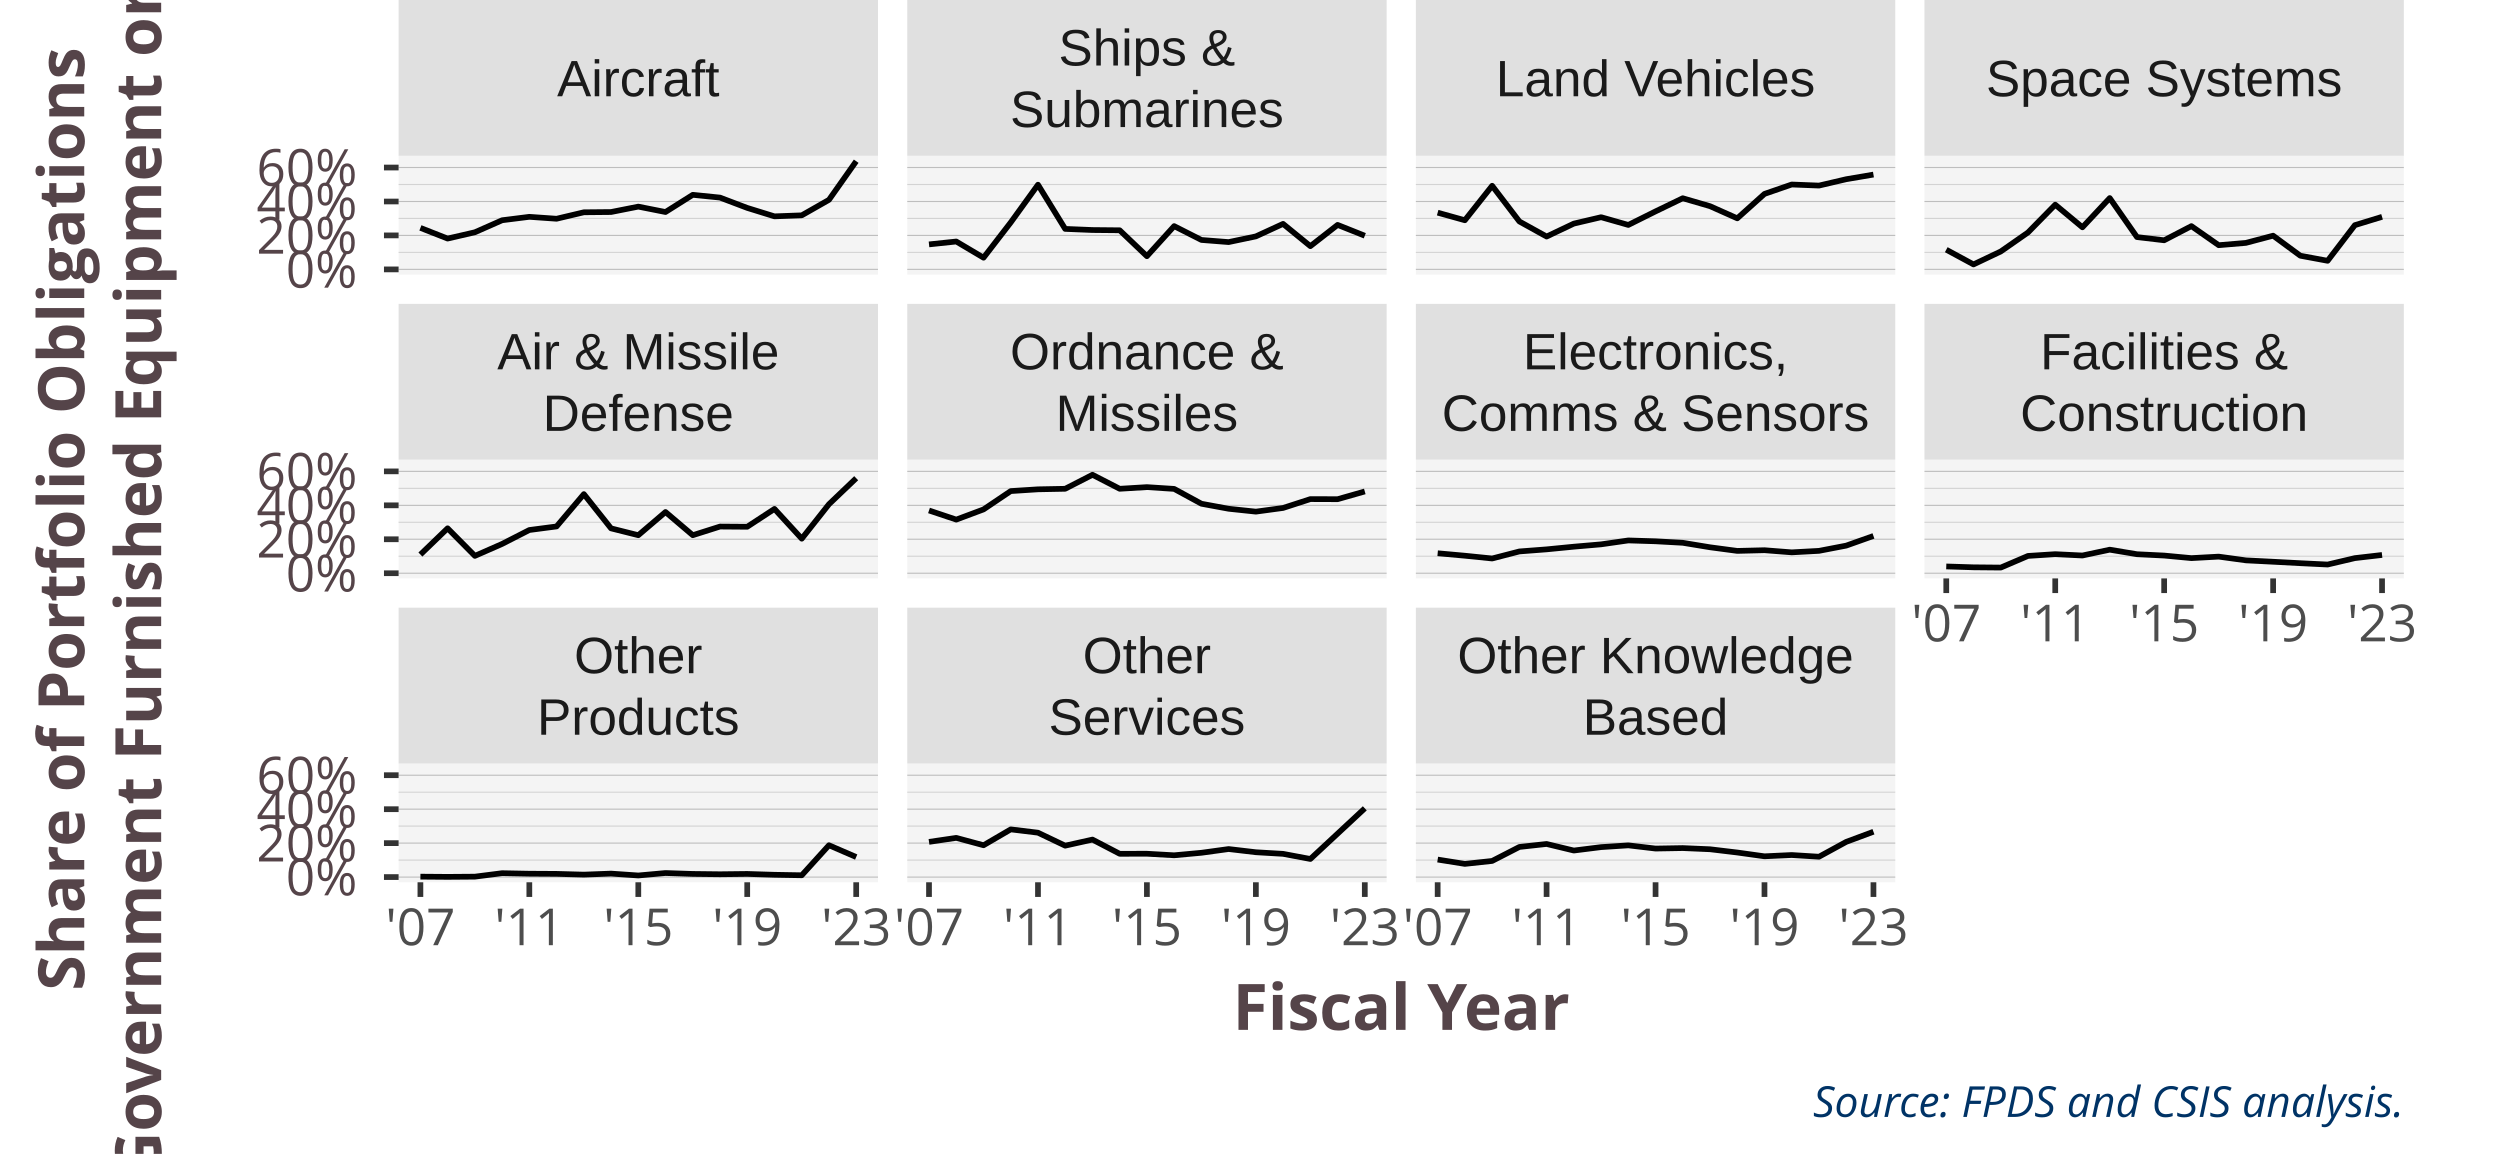
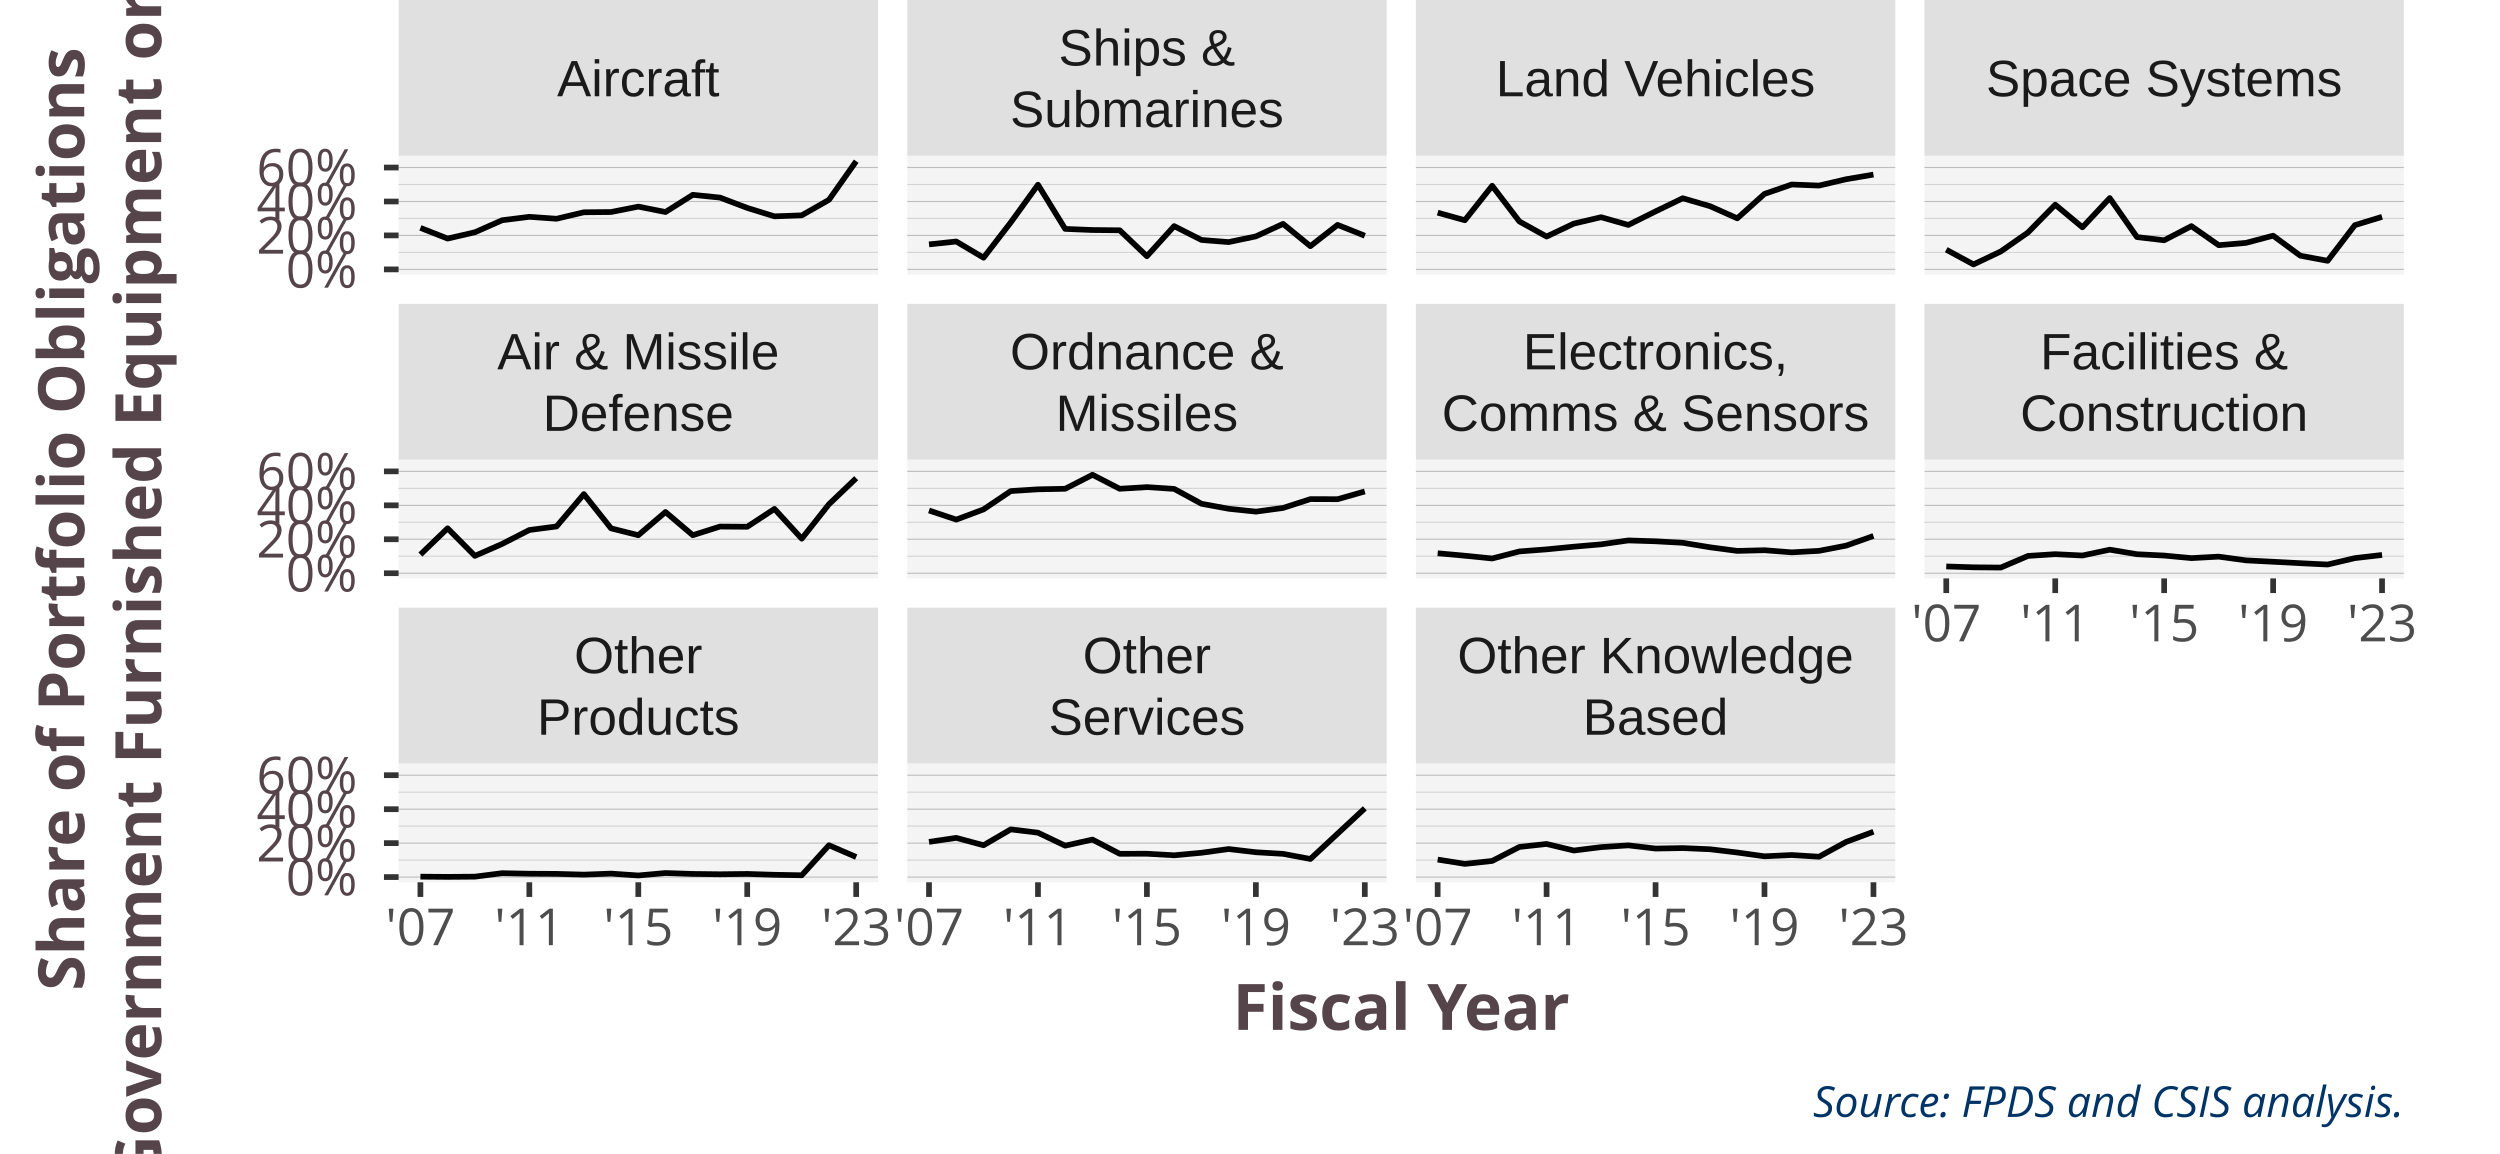
<svg xmlns="http://www.w3.org/2000/svg" class="svglite" width="468.00pt" height="216.00pt" viewBox="0 0 468.00 216.00">
  <defs>
    <style type="text/css">
    .svglite line, .svglite polyline, .svglite polygon, .svglite path, .svglite rect, .svglite circle {
      fill: none;
      stroke: #000000;
      stroke-linecap: round;
      stroke-linejoin: round;
      stroke-miterlimit: 10.00;
    }
    .svglite text {
      white-space: pre;
    }
  </style>
  </defs>
  <rect width="100%" height="100%" style="stroke: none; fill: #FFFFFF;" />
  <defs>
    <clipPath id="cpMC4wMHw0NjguMDB8MC4wMHwyMTYuMDA=">
      <rect x="0.00" y="0.00" width="468.00" height="216.00" />
    </clipPath>
  </defs>
  <g clip-path="url(#cpMC4wMHw0NjguMDB8MC4wMHwyMTYuMDA=)">
    <rect x="0" y="-0" width="468.00" height="216.00" style="stroke-width: 1.07; stroke: #FFFFFF; fill: #FFFFFF;" />
  </g>
  <defs>
    <clipPath id="cpNzQuNjJ8MTY0LjM2fDI5LjE3fDUxLjQw">
      <rect x="74.62" y="29.17" width="89.74" height="22.23" />
    </clipPath>
  </defs>
  <g clip-path="url(#cpNzQuNjJ8MTY0LjM2fDI5LjE3fDUxLjQw)">
    <rect x="74.62" y="29.17" width="89.74" height="22.23" style="stroke-width: 1.07; stroke: none; fill: #F4F4F4;" />
    <polyline points="74.62,47.25 164.36,47.25 " style="stroke-width: 0.21; stroke: #D3D3D3; stroke-linecap: butt;" />
    <polyline points="74.62,40.89 164.36,40.89 " style="stroke-width: 0.21; stroke: #D3D3D3; stroke-linecap: butt;" />
    <polyline points="74.62,34.54 164.36,34.54 " style="stroke-width: 0.21; stroke: #D3D3D3; stroke-linecap: butt;" />
    <polyline points="74.62,50.43 164.36,50.43 " style="stroke-width: 0.21; stroke: #BEBEBE; stroke-linecap: butt;" />
    <polyline points="74.62,44.07 164.36,44.07 " style="stroke-width: 0.21; stroke: #BEBEBE; stroke-linecap: butt;" />
    <polyline points="74.62,37.72 164.36,37.72 " style="stroke-width: 0.21; stroke: #BEBEBE; stroke-linecap: butt;" />
    <polyline points="74.62,31.36 164.36,31.36 " style="stroke-width: 0.21; stroke: #BEBEBE; stroke-linecap: butt;" />
    <polyline points="78.70,42.66 83.79,44.66 88.90,43.48 94.00,41.23 99.09,40.59 104.19,40.95 109.30,39.74 114.39,39.69 119.49,38.68 124.58,39.69 129.69,36.47 134.79,36.99 139.88,38.92 144.98,40.50 150.09,40.31 155.18,37.41 160.28,30.18 " style="stroke-width: 1.07; stroke-linecap: butt;" />
  </g>
  <g clip-path="url(#cpMC4wMHw0NjguMDB8MC4wMHwyMTYuMDA=)">
</g>
  <defs>
    <clipPath id="cpNzQuNjJ8MTY0LjM2fDg2LjA1fDEwOC4yOA==">
      <rect x="74.62" y="86.05" width="89.74" height="22.23" />
    </clipPath>
  </defs>
  <g clip-path="url(#cpNzQuNjJ8MTY0LjM2fDg2LjA1fDEwOC4yOA==)">
    <rect x="74.62" y="86.05" width="89.74" height="22.23" style="stroke-width: 1.07; stroke: none; fill: #F4F4F4;" />
    <polyline points="74.62,104.13 164.36,104.13 " style="stroke-width: 0.21; stroke: #D3D3D3; stroke-linecap: butt;" />
    <polyline points="74.62,97.77 164.36,97.77 " style="stroke-width: 0.21; stroke: #D3D3D3; stroke-linecap: butt;" />
    <polyline points="74.62,91.42 164.36,91.42 " style="stroke-width: 0.21; stroke: #D3D3D3; stroke-linecap: butt;" />
    <polyline points="74.62,107.31 164.36,107.31 " style="stroke-width: 0.21; stroke: #BEBEBE; stroke-linecap: butt;" />
    <polyline points="74.62,100.95 164.36,100.95 " style="stroke-width: 0.21; stroke: #BEBEBE; stroke-linecap: butt;" />
    <polyline points="74.62,94.60 164.36,94.60 " style="stroke-width: 0.21; stroke: #BEBEBE; stroke-linecap: butt;" />
    <polyline points="74.62,88.24 164.36,88.24 " style="stroke-width: 0.21; stroke: #BEBEBE; stroke-linecap: butt;" />
    <polyline points="78.70,103.81 83.79,98.90 88.90,104.06 94.00,101.82 99.09,99.22 104.19,98.55 109.30,92.50 114.39,98.91 119.49,100.19 124.58,95.85 129.69,100.19 134.79,98.57 139.88,98.61 144.98,95.27 150.09,100.84 155.18,94.39 160.28,89.52 " style="stroke-width: 1.07; stroke-linecap: butt;" />
  </g>
  <g clip-path="url(#cpMC4wMHw0NjguMDB8MC4wMHwyMTYuMDA=)">
</g>
  <defs>
    <clipPath id="cpNzQuNjJ8MTY0LjM2fDE0Mi45M3wxNjUuMTY=">
      <rect x="74.62" y="142.93" width="89.74" height="22.23" />
    </clipPath>
  </defs>
  <g clip-path="url(#cpNzQuNjJ8MTY0LjM2fDE0Mi45M3wxNjUuMTY=)">
    <rect x="74.62" y="142.93" width="89.74" height="22.23" style="stroke-width: 1.07; stroke: none; fill: #F4F4F4;" />
    <polyline points="74.62,161.01 164.36,161.01 " style="stroke-width: 0.21; stroke: #D3D3D3; stroke-linecap: butt;" />
    <polyline points="74.62,154.65 164.36,154.65 " style="stroke-width: 0.21; stroke: #D3D3D3; stroke-linecap: butt;" />
    <polyline points="74.62,148.30 164.36,148.30 " style="stroke-width: 0.21; stroke: #D3D3D3; stroke-linecap: butt;" />
    <polyline points="74.62,164.19 164.36,164.19 " style="stroke-width: 0.21; stroke: #BEBEBE; stroke-linecap: butt;" />
    <polyline points="74.62,157.83 164.36,157.83 " style="stroke-width: 0.21; stroke: #BEBEBE; stroke-linecap: butt;" />
    <polyline points="74.62,151.48 164.36,151.48 " style="stroke-width: 0.21; stroke: #BEBEBE; stroke-linecap: butt;" />
    <polyline points="74.62,145.12 164.36,145.12 " style="stroke-width: 0.21; stroke: #BEBEBE; stroke-linecap: butt;" />
    <polyline points="78.70,164.11 83.79,164.15 88.90,164.11 94.00,163.46 99.09,163.56 104.19,163.59 109.30,163.73 114.39,163.54 119.49,163.89 124.58,163.43 129.69,163.60 134.79,163.66 139.88,163.60 144.98,163.76 150.09,163.85 155.18,158.23 160.28,160.44 " style="stroke-width: 1.07; stroke-linecap: butt;" />
  </g>
  <g clip-path="url(#cpMC4wMHw0NjguMDB8MC4wMHwyMTYuMDA=)">
</g>
  <defs>
    <clipPath id="cpMTY5Ljg0fDI1OS41N3wyOS4xN3w1MS40MA==">
      <rect x="169.84" y="29.17" width="89.74" height="22.23" />
    </clipPath>
  </defs>
  <g clip-path="url(#cpMTY5Ljg0fDI1OS41N3wyOS4xN3w1MS40MA==)">
    <rect x="169.84" y="29.17" width="89.74" height="22.23" style="stroke-width: 1.07; stroke: none; fill: #F4F4F4;" />
    <polyline points="169.84,47.25 259.57,47.25 " style="stroke-width: 0.21; stroke: #D3D3D3; stroke-linecap: butt;" />
    <polyline points="169.84,40.89 259.57,40.89 " style="stroke-width: 0.21; stroke: #D3D3D3; stroke-linecap: butt;" />
    <polyline points="169.84,34.54 259.57,34.54 " style="stroke-width: 0.21; stroke: #D3D3D3; stroke-linecap: butt;" />
    <polyline points="169.84,50.43 259.57,50.43 " style="stroke-width: 0.21; stroke: #BEBEBE; stroke-linecap: butt;" />
    <polyline points="169.84,44.07 259.57,44.07 " style="stroke-width: 0.21; stroke: #BEBEBE; stroke-linecap: butt;" />
    <polyline points="169.84,37.72 259.57,37.72 " style="stroke-width: 0.21; stroke: #BEBEBE; stroke-linecap: butt;" />
    <polyline points="169.84,31.36 259.57,31.36 " style="stroke-width: 0.21; stroke: #BEBEBE; stroke-linecap: butt;" />
    <polyline points="173.91,45.75 179.01,45.21 184.12,48.24 189.21,41.64 194.31,34.58 199.40,42.85 204.51,43.06 209.61,43.11 214.70,47.96 219.80,42.33 224.91,44.92 230.00,45.32 235.10,44.25 240.19,41.91 245.30,46.08 250.40,42.10 255.49,44.13 " style="stroke-width: 1.07; stroke-linecap: butt;" />
  </g>
  <g clip-path="url(#cpMC4wMHw0NjguMDB8MC4wMHwyMTYuMDA=)">
</g>
  <defs>
    <clipPath id="cpMTY5Ljg0fDI1OS41N3w4Ni4wNXwxMDguMjg=">
      <rect x="169.84" y="86.05" width="89.74" height="22.23" />
    </clipPath>
  </defs>
  <g clip-path="url(#cpMTY5Ljg0fDI1OS41N3w4Ni4wNXwxMDguMjg=)">
    <rect x="169.84" y="86.05" width="89.74" height="22.23" style="stroke-width: 1.07; stroke: none; fill: #F4F4F4;" />
    <polyline points="169.84,104.13 259.57,104.13 " style="stroke-width: 0.21; stroke: #D3D3D3; stroke-linecap: butt;" />
    <polyline points="169.84,97.77 259.57,97.77 " style="stroke-width: 0.21; stroke: #D3D3D3; stroke-linecap: butt;" />
    <polyline points="169.84,91.42 259.57,91.42 " style="stroke-width: 0.21; stroke: #D3D3D3; stroke-linecap: butt;" />
    <polyline points="169.84,107.31 259.57,107.31 " style="stroke-width: 0.21; stroke: #BEBEBE; stroke-linecap: butt;" />
    <polyline points="169.84,100.95 259.57,100.95 " style="stroke-width: 0.21; stroke: #BEBEBE; stroke-linecap: butt;" />
    <polyline points="169.84,94.60 259.57,94.60 " style="stroke-width: 0.21; stroke: #BEBEBE; stroke-linecap: butt;" />
    <polyline points="169.84,88.24 259.57,88.24 " style="stroke-width: 0.21; stroke: #BEBEBE; stroke-linecap: butt;" />
    <polyline points="173.91,95.56 179.01,97.27 184.12,95.36 189.21,91.93 194.31,91.60 199.40,91.50 204.51,88.88 209.61,91.50 214.70,91.19 219.80,91.52 224.91,94.30 230.00,95.24 235.10,95.78 240.19,95.09 245.30,93.43 250.40,93.45 255.49,92.00 " style="stroke-width: 1.07; stroke-linecap: butt;" />
  </g>
  <g clip-path="url(#cpMC4wMHw0NjguMDB8MC4wMHwyMTYuMDA=)">
</g>
  <defs>
    <clipPath id="cpMTY5Ljg0fDI1OS41N3wxNDIuOTN8MTY1LjE2">
      <rect x="169.84" y="142.93" width="89.74" height="22.23" />
    </clipPath>
  </defs>
  <g clip-path="url(#cpMTY5Ljg0fDI1OS41N3wxNDIuOTN8MTY1LjE2)">
    <rect x="169.84" y="142.93" width="89.74" height="22.23" style="stroke-width: 1.07; stroke: none; fill: #F4F4F4;" />
    <polyline points="169.84,161.01 259.57,161.01 " style="stroke-width: 0.21; stroke: #D3D3D3; stroke-linecap: butt;" />
    <polyline points="169.84,154.65 259.57,154.65 " style="stroke-width: 0.21; stroke: #D3D3D3; stroke-linecap: butt;" />
    <polyline points="169.84,148.30 259.57,148.30 " style="stroke-width: 0.21; stroke: #D3D3D3; stroke-linecap: butt;" />
    <polyline points="169.84,164.19 259.57,164.19 " style="stroke-width: 0.21; stroke: #BEBEBE; stroke-linecap: butt;" />
    <polyline points="169.84,157.83 259.57,157.83 " style="stroke-width: 0.21; stroke: #BEBEBE; stroke-linecap: butt;" />
    <polyline points="169.84,151.48 259.57,151.48 " style="stroke-width: 0.21; stroke: #BEBEBE; stroke-linecap: butt;" />
    <polyline points="169.84,145.12 259.57,145.12 " style="stroke-width: 0.21; stroke: #BEBEBE; stroke-linecap: butt;" />
    <polyline points="173.91,157.60 179.01,156.85 184.12,158.23 189.21,155.26 194.31,155.88 199.40,158.31 204.51,157.17 209.61,159.83 214.70,159.82 219.80,160.11 224.91,159.64 230.00,158.94 235.10,159.54 240.19,159.84 245.30,160.80 250.40,156.06 255.49,151.32 " style="stroke-width: 1.07; stroke-linecap: butt;" />
  </g>
  <g clip-path="url(#cpMC4wMHw0NjguMDB8MC4wMHwyMTYuMDA=)">
</g>
  <defs>
    <clipPath id="cpMjY1LjA1fDM1NC43OXwyOS4xN3w1MS40MA==">
      <rect x="265.05" y="29.17" width="89.74" height="22.23" />
    </clipPath>
  </defs>
  <g clip-path="url(#cpMjY1LjA1fDM1NC43OXwyOS4xN3w1MS40MA==)">
    <rect x="265.05" y="29.17" width="89.74" height="22.23" style="stroke-width: 1.07; stroke: none; fill: #F4F4F4;" />
    <polyline points="265.05,47.25 354.79,47.25 " style="stroke-width: 0.21; stroke: #D3D3D3; stroke-linecap: butt;" />
    <polyline points="265.05,40.89 354.79,40.89 " style="stroke-width: 0.21; stroke: #D3D3D3; stroke-linecap: butt;" />
    <polyline points="265.05,34.54 354.79,34.54 " style="stroke-width: 0.21; stroke: #D3D3D3; stroke-linecap: butt;" />
    <polyline points="265.05,50.43 354.79,50.43 " style="stroke-width: 0.21; stroke: #BEBEBE; stroke-linecap: butt;" />
    <polyline points="265.05,44.07 354.79,44.07 " style="stroke-width: 0.21; stroke: #BEBEBE; stroke-linecap: butt;" />
    <polyline points="265.05,37.72 354.79,37.72 " style="stroke-width: 0.21; stroke: #BEBEBE; stroke-linecap: butt;" />
    <polyline points="265.05,31.36 354.79,31.36 " style="stroke-width: 0.21; stroke: #BEBEBE; stroke-linecap: butt;" />
    <polyline points="269.13,39.81 274.22,41.23 279.33,34.78 284.43,41.46 289.52,44.28 294.62,41.86 299.73,40.66 304.82,42.11 309.92,39.57 315.01,37.11 320.12,38.60 325.22,40.87 330.31,36.30 335.41,34.54 340.52,34.74 345.61,33.55 350.71,32.68 " style="stroke-width: 1.07; stroke-linecap: butt;" />
  </g>
  <g clip-path="url(#cpMC4wMHw0NjguMDB8MC4wMHwyMTYuMDA=)">
</g>
  <defs>
    <clipPath id="cpMjY1LjA1fDM1NC43OXw4Ni4wNXwxMDguMjg=">
      <rect x="265.05" y="86.05" width="89.74" height="22.23" />
    </clipPath>
  </defs>
  <g clip-path="url(#cpMjY1LjA1fDM1NC43OXw4Ni4wNXwxMDguMjg=)">
    <rect x="265.05" y="86.05" width="89.74" height="22.23" style="stroke-width: 1.07; stroke: none; fill: #F4F4F4;" />
    <polyline points="265.05,104.13 354.79,104.13 " style="stroke-width: 0.21; stroke: #D3D3D3; stroke-linecap: butt;" />
    <polyline points="265.05,97.77 354.79,97.77 " style="stroke-width: 0.21; stroke: #D3D3D3; stroke-linecap: butt;" />
    <polyline points="265.05,91.42 354.79,91.42 " style="stroke-width: 0.21; stroke: #D3D3D3; stroke-linecap: butt;" />
    <polyline points="265.05,107.31 354.79,107.31 " style="stroke-width: 0.21; stroke: #BEBEBE; stroke-linecap: butt;" />
    <polyline points="265.05,100.95 354.79,100.95 " style="stroke-width: 0.21; stroke: #BEBEBE; stroke-linecap: butt;" />
    <polyline points="265.05,94.60 354.79,94.60 " style="stroke-width: 0.21; stroke: #BEBEBE; stroke-linecap: butt;" />
    <polyline points="265.05,88.24 354.79,88.24 " style="stroke-width: 0.21; stroke: #BEBEBE; stroke-linecap: butt;" />
    <polyline points="269.13,103.57 274.22,104.03 279.33,104.55 284.43,103.23 289.52,102.84 294.62,102.34 299.73,101.90 304.82,101.17 309.92,101.33 315.01,101.61 320.12,102.45 325.22,103.13 330.31,103.00 335.41,103.40 340.52,103.12 345.61,102.14 350.71,100.33 " style="stroke-width: 1.07; stroke-linecap: butt;" />
  </g>
  <g clip-path="url(#cpMC4wMHw0NjguMDB8MC4wMHwyMTYuMDA=)">
</g>
  <defs>
    <clipPath id="cpMjY1LjA1fDM1NC43OXwxNDIuOTN8MTY1LjE2">
      <rect x="265.05" y="142.93" width="89.74" height="22.23" />
    </clipPath>
  </defs>
  <g clip-path="url(#cpMjY1LjA1fDM1NC43OXwxNDIuOTN8MTY1LjE2)">
    <rect x="265.05" y="142.93" width="89.74" height="22.23" style="stroke-width: 1.07; stroke: none; fill: #F4F4F4;" />
    <polyline points="265.05,161.01 354.79,161.01 " style="stroke-width: 0.21; stroke: #D3D3D3; stroke-linecap: butt;" />
    <polyline points="265.05,154.65 354.79,154.65 " style="stroke-width: 0.21; stroke: #D3D3D3; stroke-linecap: butt;" />
    <polyline points="265.05,148.30 354.79,148.30 " style="stroke-width: 0.21; stroke: #D3D3D3; stroke-linecap: butt;" />
    <polyline points="265.05,164.19 354.79,164.19 " style="stroke-width: 0.21; stroke: #BEBEBE; stroke-linecap: butt;" />
    <polyline points="265.05,157.83 354.79,157.83 " style="stroke-width: 0.21; stroke: #BEBEBE; stroke-linecap: butt;" />
    <polyline points="265.05,151.48 354.79,151.48 " style="stroke-width: 0.21; stroke: #BEBEBE; stroke-linecap: butt;" />
    <polyline points="265.05,145.12 354.79,145.12 " style="stroke-width: 0.21; stroke: #BEBEBE; stroke-linecap: butt;" />
    <polyline points="269.13,160.91 274.22,161.72 279.33,161.17 284.43,158.55 289.52,157.99 294.62,159.22 299.73,158.58 304.82,158.25 309.92,158.85 315.01,158.76 320.12,158.98 325.22,159.59 330.31,160.30 335.41,160.06 340.52,160.38 345.61,157.60 350.71,155.70 " style="stroke-width: 1.07; stroke-linecap: butt;" />
  </g>
  <g clip-path="url(#cpMC4wMHw0NjguMDB8MC4wMHwyMTYuMDA=)">
</g>
  <defs>
    <clipPath id="cpMzYwLjI2fDQ1MC4wMHwyOS4xN3w1MS40MA==">
      <rect x="360.26" y="29.17" width="89.74" height="22.23" />
    </clipPath>
  </defs>
  <g clip-path="url(#cpMzYwLjI2fDQ1MC4wMHwyOS4xN3w1MS40MA==)">
    <rect x="360.26" y="29.17" width="89.74" height="22.23" style="stroke-width: 1.07; stroke: none; fill: #F4F4F4;" />
    <polyline points="360.26,47.25 450.00,47.25 " style="stroke-width: 0.21; stroke: #D3D3D3; stroke-linecap: butt;" />
    <polyline points="360.26,40.89 450.00,40.89 " style="stroke-width: 0.21; stroke: #D3D3D3; stroke-linecap: butt;" />
    <polyline points="360.26,34.54 450.00,34.54 " style="stroke-width: 0.21; stroke: #D3D3D3; stroke-linecap: butt;" />
    <polyline points="360.26,50.43 450.00,50.43 " style="stroke-width: 0.21; stroke: #BEBEBE; stroke-linecap: butt;" />
    <polyline points="360.26,44.07 450.00,44.07 " style="stroke-width: 0.21; stroke: #BEBEBE; stroke-linecap: butt;" />
    <polyline points="360.26,37.72 450.00,37.72 " style="stroke-width: 0.21; stroke: #BEBEBE; stroke-linecap: butt;" />
    <polyline points="360.26,31.36 450.00,31.36 " style="stroke-width: 0.21; stroke: #BEBEBE; stroke-linecap: butt;" />
    <polyline points="364.34,46.74 369.44,49.50 374.55,47.07 379.64,43.52 384.74,38.32 389.83,42.55 394.94,37.08 400.04,44.38 405.13,44.98 410.23,42.33 415.34,45.90 420.43,45.47 425.53,44.12 430.62,47.87 435.73,48.82 440.83,42.15 445.92,40.59 " style="stroke-width: 1.07; stroke-linecap: butt;" />
  </g>
  <g clip-path="url(#cpMC4wMHw0NjguMDB8MC4wMHwyMTYuMDA=)">
</g>
  <defs>
    <clipPath id="cpMzYwLjI2fDQ1MC4wMHw4Ni4wNXwxMDguMjg=">
      <rect x="360.26" y="86.05" width="89.74" height="22.23" />
    </clipPath>
  </defs>
  <g clip-path="url(#cpMzYwLjI2fDQ1MC4wMHw4Ni4wNXwxMDguMjg=)">
    <rect x="360.26" y="86.05" width="89.74" height="22.23" style="stroke-width: 1.07; stroke: none; fill: #F4F4F4;" />
    <polyline points="360.26,104.13 450.00,104.13 " style="stroke-width: 0.21; stroke: #D3D3D3; stroke-linecap: butt;" />
    <polyline points="360.26,97.77 450.00,97.77 " style="stroke-width: 0.21; stroke: #D3D3D3; stroke-linecap: butt;" />
    <polyline points="360.26,91.42 450.00,91.42 " style="stroke-width: 0.21; stroke: #D3D3D3; stroke-linecap: butt;" />
    <polyline points="360.26,107.31 450.00,107.31 " style="stroke-width: 0.21; stroke: #BEBEBE; stroke-linecap: butt;" />
    <polyline points="360.26,100.95 450.00,100.95 " style="stroke-width: 0.21; stroke: #BEBEBE; stroke-linecap: butt;" />
    <polyline points="360.26,94.60 450.00,94.60 " style="stroke-width: 0.21; stroke: #BEBEBE; stroke-linecap: butt;" />
    <polyline points="360.26,88.24 450.00,88.24 " style="stroke-width: 0.21; stroke: #BEBEBE; stroke-linecap: butt;" />
    <polyline points="364.34,106.04 369.44,106.20 374.55,106.25 379.64,104.07 384.74,103.74 389.83,103.99 394.94,102.90 400.04,103.75 405.13,104.00 410.23,104.48 415.34,104.20 420.43,104.90 425.53,105.16 430.62,105.43 435.73,105.68 440.83,104.48 445.92,103.89 " style="stroke-width: 1.07; stroke-linecap: butt;" />
  </g>
  <g clip-path="url(#cpMC4wMHw0NjguMDB8MC4wMHwyMTYuMDA=)">
</g>
  <defs>
    <clipPath id="cpMzYwLjI2fDQ1MC4wMHwxNDIuOTN8MTY1LjE2">
      <rect x="360.26" y="142.93" width="89.74" height="22.23" />
    </clipPath>
  </defs>
  <g clip-path="url(#cpMzYwLjI2fDQ1MC4wMHwxNDIuOTN8MTY1LjE2)">
</g>
  <g clip-path="url(#cpMC4wMHw0NjguMDB8MC4wMHwyMTYuMDA=)">
</g>
  <defs>
    <clipPath id="cpNzQuNjJ8MTY0LjM2fDExMy43NnwxNDIuOTM=">
      <rect x="74.62" y="113.76" width="89.74" height="29.17" />
    </clipPath>
  </defs>
  <g clip-path="url(#cpNzQuNjJ8MTY0LjM2fDExMy43NnwxNDIuOTM=)">
    <rect x="74.62" y="113.76" width="89.74" height="29.17" style="stroke-width: 1.07; stroke: none; fill: #E0E0E0;" />
    <text x="119.49" y="126.02" text-anchor="middle" style="font-size: 9.60px;fill: #1A1A1A; font-family: &quot;Arial&quot;;" textLength="23.99px" lengthAdjust="spacingAndGlyphs">Other</text>
    <text x="119.49" y="137.54" text-anchor="middle" style="font-size: 9.60px;fill: #1A1A1A; font-family: &quot;Arial&quot;;" textLength="37.85px" lengthAdjust="spacingAndGlyphs">Products</text>
  </g>
  <g clip-path="url(#cpMC4wMHw0NjguMDB8MC4wMHwyMTYuMDA=)">
</g>
  <defs>
    <clipPath id="cpMTY5Ljg0fDI1OS41N3wxMTMuNzZ8MTQyLjkz">
      <rect x="169.84" y="113.76" width="89.74" height="29.17" />
    </clipPath>
  </defs>
  <g clip-path="url(#cpMTY5Ljg0fDI1OS41N3wxMTMuNzZ8MTQyLjkz)">
    <rect x="169.84" y="113.76" width="89.74" height="29.17" style="stroke-width: 1.07; stroke: none; fill: #E0E0E0;" />
    <text x="214.70" y="126.02" text-anchor="middle" style="font-size: 9.60px;fill: #1A1A1A; font-family: &quot;Arial&quot;;" textLength="23.99px" lengthAdjust="spacingAndGlyphs">Other</text>
    <text x="214.70" y="137.54" text-anchor="middle" style="font-size: 9.60px;fill: #1A1A1A; font-family: &quot;Arial&quot;;" textLength="36.78px" lengthAdjust="spacingAndGlyphs">Services</text>
  </g>
  <g clip-path="url(#cpMC4wMHw0NjguMDB8MC4wMHwyMTYuMDA=)">
</g>
  <defs>
    <clipPath id="cpMjY1LjA1fDM1NC43OXwxMTMuNzZ8MTQyLjkz">
      <rect x="265.05" y="113.76" width="89.74" height="29.17" />
    </clipPath>
  </defs>
  <g clip-path="url(#cpMjY1LjA1fDM1NC43OXwxMTMuNzZ8MTQyLjkz)">
    <rect x="265.05" y="113.76" width="89.74" height="29.17" style="stroke-width: 1.07; stroke: none; fill: #E0E0E0;" />
    <text x="309.92" y="126.02" text-anchor="middle" style="font-size: 9.60px;fill: #1A1A1A; font-family: &quot;Arial&quot;;" textLength="74.12px" lengthAdjust="spacingAndGlyphs">Other Knowledge</text>
    <text x="309.92" y="137.54" text-anchor="middle" style="font-size: 9.60px;fill: #1A1A1A; font-family: &quot;Arial&quot;;" textLength="27.19px" lengthAdjust="spacingAndGlyphs">Based</text>
  </g>
  <g clip-path="url(#cpMC4wMHw0NjguMDB8MC4wMHwyMTYuMDA=)">
</g>
  <defs>
    <clipPath id="cpMzYwLjI2fDQ1MC4wMHwxMTMuNzZ8MTQyLjkz">
      <rect x="360.26" y="113.76" width="89.74" height="29.17" />
    </clipPath>
  </defs>
  <g clip-path="url(#cpMzYwLjI2fDQ1MC4wMHwxMTMuNzZ8MTQyLjkz)">
</g>
  <g clip-path="url(#cpMC4wMHw0NjguMDB8MC4wMHwyMTYuMDA=)">
</g>
  <defs>
    <clipPath id="cpNzQuNjJ8MTY0LjM2fDU2Ljg4fDg2LjA1">
      <rect x="74.62" y="56.88" width="89.74" height="29.17" />
    </clipPath>
  </defs>
  <g clip-path="url(#cpNzQuNjJ8MTY0LjM2fDU2Ljg4fDg2LjA1)">
    <rect x="74.62" y="56.88" width="89.74" height="29.17" style="stroke-width: 1.07; stroke: none; fill: #E0E0E0;" />
    <text x="119.49" y="69.14" text-anchor="middle" style="font-size: 9.60px;fill: #1A1A1A; font-family: &quot;Arial&quot;;" textLength="52.75px" lengthAdjust="spacingAndGlyphs">Air &amp; Missile</text>
    <text x="119.49" y="80.66" text-anchor="middle" style="font-size: 9.60px;fill: #1A1A1A; font-family: &quot;Arial&quot;;" textLength="35.73px" lengthAdjust="spacingAndGlyphs">Defense</text>
  </g>
  <g clip-path="url(#cpMC4wMHw0NjguMDB8MC4wMHwyMTYuMDA=)">
</g>
  <defs>
    <clipPath id="cpMTY5Ljg0fDI1OS41N3w1Ni44OHw4Ni4wNQ==">
      <rect x="169.84" y="56.88" width="89.74" height="29.17" />
    </clipPath>
  </defs>
  <g clip-path="url(#cpMTY5Ljg0fDI1OS41N3w1Ni44OHw4Ni4wNQ==)">
    <rect x="169.84" y="56.88" width="89.74" height="29.17" style="stroke-width: 1.07; stroke: none; fill: #E0E0E0;" />
    <text x="214.70" y="69.14" text-anchor="middle" style="font-size: 9.60px;fill: #1A1A1A; font-family: &quot;Arial&quot;;" textLength="51.18px" lengthAdjust="spacingAndGlyphs">Ordnance &amp;</text>
    <text x="214.70" y="80.66" text-anchor="middle" style="font-size: 9.60px;fill: #1A1A1A; font-family: &quot;Arial&quot;;" textLength="34.11px" lengthAdjust="spacingAndGlyphs">Missiles</text>
  </g>
  <g clip-path="url(#cpMC4wMHw0NjguMDB8MC4wMHwyMTYuMDA=)">
</g>
  <defs>
    <clipPath id="cpMjY1LjA1fDM1NC43OXw1Ni44OHw4Ni4wNQ==">
      <rect x="265.05" y="56.88" width="89.74" height="29.17" />
    </clipPath>
  </defs>
  <g clip-path="url(#cpMjY1LjA1fDM1NC43OXw1Ni44OHw4Ni4wNQ==)">
    <rect x="265.05" y="56.88" width="89.74" height="29.17" style="stroke-width: 1.07; stroke: none; fill: #E0E0E0;" />
    <text x="309.92" y="69.14" text-anchor="middle" style="font-size: 9.60px;fill: #1A1A1A; font-family: &quot;Arial&quot;;" textLength="49.57px" lengthAdjust="spacingAndGlyphs">Electronics,</text>
    <text x="309.92" y="80.66" text-anchor="middle" style="font-size: 9.60px;fill: #1A1A1A; font-family: &quot;Arial&quot;;" textLength="79.95px" lengthAdjust="spacingAndGlyphs">Comms &amp; Sensors</text>
  </g>
  <g clip-path="url(#cpMC4wMHw0NjguMDB8MC4wMHwyMTYuMDA=)">
</g>
  <defs>
    <clipPath id="cpMzYwLjI2fDQ1MC4wMHw1Ni44OHw4Ni4wNQ==">
      <rect x="360.26" y="56.88" width="89.74" height="29.17" />
    </clipPath>
  </defs>
  <g clip-path="url(#cpMzYwLjI2fDQ1MC4wMHw1Ni44OHw4Ni4wNQ==)">
    <rect x="360.26" y="56.88" width="89.74" height="29.17" style="stroke-width: 1.07; stroke: none; fill: #E0E0E0;" />
    <text x="405.13" y="69.14" text-anchor="middle" style="font-size: 9.60px;fill: #1A1A1A; font-family: &quot;Arial&quot;;" textLength="46.37px" lengthAdjust="spacingAndGlyphs">Facilities &amp;</text>
    <text x="405.13" y="80.66" text-anchor="middle" style="font-size: 9.60px;fill: #1A1A1A; font-family: &quot;Arial&quot;;" textLength="53.85px" lengthAdjust="spacingAndGlyphs">Construction</text>
  </g>
  <g clip-path="url(#cpMC4wMHw0NjguMDB8MC4wMHwyMTYuMDA=)">
</g>
  <defs>
    <clipPath id="cpNzQuNjJ8MTY0LjM2fDAuMDB8MjkuMTc=">
      <rect x="74.62" y="0.00" width="89.74" height="29.17" />
    </clipPath>
  </defs>
  <g clip-path="url(#cpNzQuNjJ8MTY0LjM2fDAuMDB8MjkuMTc=)">
    <rect x="74.62" y="-0" width="89.74" height="29.17" style="stroke-width: 1.07; stroke: none; fill: #E0E0E0;" />
    <text x="119.49" y="18.02" text-anchor="middle" style="font-size: 9.60px;fill: #1A1A1A; font-family: &quot;Arial&quot;;" textLength="30.38px" lengthAdjust="spacingAndGlyphs">Aircraft</text>
  </g>
  <g clip-path="url(#cpMC4wMHw0NjguMDB8MC4wMHwyMTYuMDA=)">
</g>
  <defs>
    <clipPath id="cpMTY5Ljg0fDI1OS41N3wwLjAwfDI5LjE3">
      <rect x="169.84" y="0.00" width="89.74" height="29.17" />
    </clipPath>
  </defs>
  <g clip-path="url(#cpMTY5Ljg0fDI1OS41N3wwLjAwfDI5LjE3)">
    <rect x="169.84" y="-0" width="89.74" height="29.17" style="stroke-width: 1.07; stroke: none; fill: #E0E0E0;" />
    <text x="214.70" y="12.26" text-anchor="middle" style="font-size: 9.60px;fill: #1A1A1A; font-family: &quot;Arial&quot;;" textLength="33.05px" lengthAdjust="spacingAndGlyphs">Ships &amp;</text>
    <text x="214.70" y="23.78" text-anchor="middle" style="font-size: 9.60px;fill: #1A1A1A; font-family: &quot;Arial&quot;;" textLength="51.18px" lengthAdjust="spacingAndGlyphs">Submarines</text>
  </g>
  <g clip-path="url(#cpMC4wMHw0NjguMDB8MC4wMHwyMTYuMDA=)">
</g>
  <defs>
    <clipPath id="cpMjY1LjA1fDM1NC43OXwwLjAwfDI5LjE3">
      <rect x="265.05" y="0.00" width="89.74" height="29.17" />
    </clipPath>
  </defs>
  <g clip-path="url(#cpMjY1LjA1fDM1NC43OXwwLjAwfDI5LjE3)">
    <rect x="265.05" y="-0" width="89.74" height="29.17" style="stroke-width: 1.07; stroke: none; fill: #E0E0E0;" />
    <text x="309.92" y="18.02" text-anchor="middle" style="font-size: 9.60px;fill: #1A1A1A; font-family: &quot;Arial&quot;;" textLength="59.72px" lengthAdjust="spacingAndGlyphs">Land Vehicles</text>
  </g>
  <g clip-path="url(#cpMC4wMHw0NjguMDB8MC4wMHwyMTYuMDA=)">
</g>
  <defs>
    <clipPath id="cpMzYwLjI2fDQ1MC4wMHwwLjAwfDI5LjE3">
      <rect x="360.26" y="0.00" width="89.74" height="29.17" />
    </clipPath>
  </defs>
  <g clip-path="url(#cpMzYwLjI2fDQ1MC4wMHwwLjAwfDI5LjE3)">
    <rect x="360.26" y="-0" width="89.74" height="29.17" style="stroke-width: 1.07; stroke: none; fill: #E0E0E0;" />
    <text x="405.13" y="18.02" text-anchor="middle" style="font-size: 9.60px;fill: #1A1A1A; font-family: &quot;Arial&quot;;" textLength="66.63px" lengthAdjust="spacingAndGlyphs">Space Systems</text>
  </g>
  <g clip-path="url(#cpMC4wMHw0NjguMDB8MC4wMHwyMTYuMDA=)">
    <polyline points="78.70,167.90 78.70,165.16 " style="stroke-width: 1.07; stroke: #333333; stroke-linecap: butt;" />
    <polyline points="99.09,167.90 99.09,165.16 " style="stroke-width: 1.07; stroke: #333333; stroke-linecap: butt;" />
    <polyline points="119.49,167.90 119.49,165.16 " style="stroke-width: 1.07; stroke: #333333; stroke-linecap: butt;" />
    <polyline points="139.88,167.90 139.88,165.16 " style="stroke-width: 1.07; stroke: #333333; stroke-linecap: butt;" />
    <polyline points="160.28,167.90 160.28,165.16 " style="stroke-width: 1.07; stroke: #333333; stroke-linecap: butt;" />
    <text x="78.70" y="176.94" text-anchor="middle" style="font-size: 9.60px;fill: #4D4D4D; font-family: &quot;Open Sans&quot;;" textLength="13.08px" lengthAdjust="spacingAndGlyphs">'07</text>
    <text x="99.09" y="176.94" text-anchor="middle" style="font-size: 9.60px;fill: #4D4D4D; font-family: &quot;Open Sans&quot;;" textLength="13.08px" lengthAdjust="spacingAndGlyphs">'11</text>
    <text x="119.49" y="176.94" text-anchor="middle" style="font-size: 9.60px;fill: #4D4D4D; font-family: &quot;Open Sans&quot;;" textLength="13.08px" lengthAdjust="spacingAndGlyphs">'15</text>
    <text x="139.88" y="176.94" text-anchor="middle" style="font-size: 9.60px;fill: #4D4D4D; font-family: &quot;Open Sans&quot;;" textLength="13.08px" lengthAdjust="spacingAndGlyphs">'19</text>
    <text x="160.28" y="176.94" text-anchor="middle" style="font-size: 9.60px;fill: #4D4D4D; font-family: &quot;Open Sans&quot;;" textLength="13.08px" lengthAdjust="spacingAndGlyphs">'23</text>
    <polyline points="173.91,167.90 173.91,165.16 " style="stroke-width: 1.07; stroke: #333333; stroke-linecap: butt;" />
    <polyline points="194.31,167.90 194.31,165.16 " style="stroke-width: 1.07; stroke: #333333; stroke-linecap: butt;" />
    <polyline points="214.70,167.90 214.70,165.16 " style="stroke-width: 1.07; stroke: #333333; stroke-linecap: butt;" />
    <polyline points="235.10,167.90 235.10,165.16 " style="stroke-width: 1.07; stroke: #333333; stroke-linecap: butt;" />
    <polyline points="255.49,167.90 255.49,165.16 " style="stroke-width: 1.07; stroke: #333333; stroke-linecap: butt;" />
    <text x="173.91" y="176.94" text-anchor="middle" style="font-size: 9.60px;fill: #4D4D4D; font-family: &quot;Open Sans&quot;;" textLength="13.08px" lengthAdjust="spacingAndGlyphs">'07</text>
    <text x="194.31" y="176.94" text-anchor="middle" style="font-size: 9.60px;fill: #4D4D4D; font-family: &quot;Open Sans&quot;;" textLength="13.08px" lengthAdjust="spacingAndGlyphs">'11</text>
    <text x="214.70" y="176.94" text-anchor="middle" style="font-size: 9.60px;fill: #4D4D4D; font-family: &quot;Open Sans&quot;;" textLength="13.08px" lengthAdjust="spacingAndGlyphs">'15</text>
    <text x="235.10" y="176.94" text-anchor="middle" style="font-size: 9.60px;fill: #4D4D4D; font-family: &quot;Open Sans&quot;;" textLength="13.08px" lengthAdjust="spacingAndGlyphs">'19</text>
    <text x="255.49" y="176.94" text-anchor="middle" style="font-size: 9.60px;fill: #4D4D4D; font-family: &quot;Open Sans&quot;;" textLength="13.08px" lengthAdjust="spacingAndGlyphs">'23</text>
    <polyline points="269.13,167.90 269.13,165.16 " style="stroke-width: 1.07; stroke: #333333; stroke-linecap: butt;" />
    <polyline points="289.52,167.90 289.52,165.16 " style="stroke-width: 1.07; stroke: #333333; stroke-linecap: butt;" />
    <polyline points="309.92,167.90 309.92,165.16 " style="stroke-width: 1.07; stroke: #333333; stroke-linecap: butt;" />
    <polyline points="330.31,167.90 330.31,165.16 " style="stroke-width: 1.07; stroke: #333333; stroke-linecap: butt;" />
    <polyline points="350.71,167.90 350.71,165.16 " style="stroke-width: 1.07; stroke: #333333; stroke-linecap: butt;" />
    <text x="269.13" y="176.94" text-anchor="middle" style="font-size: 9.60px;fill: #4D4D4D; font-family: &quot;Open Sans&quot;;" textLength="13.08px" lengthAdjust="spacingAndGlyphs">'07</text>
    <text x="289.52" y="176.94" text-anchor="middle" style="font-size: 9.60px;fill: #4D4D4D; font-family: &quot;Open Sans&quot;;" textLength="13.08px" lengthAdjust="spacingAndGlyphs">'11</text>
    <text x="309.92" y="176.94" text-anchor="middle" style="font-size: 9.60px;fill: #4D4D4D; font-family: &quot;Open Sans&quot;;" textLength="13.08px" lengthAdjust="spacingAndGlyphs">'15</text>
    <text x="330.31" y="176.94" text-anchor="middle" style="font-size: 9.60px;fill: #4D4D4D; font-family: &quot;Open Sans&quot;;" textLength="13.08px" lengthAdjust="spacingAndGlyphs">'19</text>
    <text x="350.71" y="176.94" text-anchor="middle" style="font-size: 9.60px;fill: #4D4D4D; font-family: &quot;Open Sans&quot;;" textLength="13.08px" lengthAdjust="spacingAndGlyphs">'23</text>
    <polyline points="364.34,111.02 364.34,108.28 " style="stroke-width: 1.07; stroke: #333333; stroke-linecap: butt;" />
    <polyline points="384.74,111.02 384.74,108.28 " style="stroke-width: 1.07; stroke: #333333; stroke-linecap: butt;" />
    <polyline points="405.13,111.02 405.13,108.28 " style="stroke-width: 1.07; stroke: #333333; stroke-linecap: butt;" />
    <polyline points="425.53,111.02 425.53,108.28 " style="stroke-width: 1.07; stroke: #333333; stroke-linecap: butt;" />
    <polyline points="445.92,111.02 445.92,108.28 " style="stroke-width: 1.07; stroke: #333333; stroke-linecap: butt;" />
    <text x="364.34" y="120.06" text-anchor="middle" style="font-size: 9.60px;fill: #4D4D4D; font-family: &quot;Open Sans&quot;;" textLength="13.08px" lengthAdjust="spacingAndGlyphs">'07</text>
    <text x="384.74" y="120.06" text-anchor="middle" style="font-size: 9.60px;fill: #4D4D4D; font-family: &quot;Open Sans&quot;;" textLength="13.08px" lengthAdjust="spacingAndGlyphs">'11</text>
    <text x="405.13" y="120.06" text-anchor="middle" style="font-size: 9.60px;fill: #4D4D4D; font-family: &quot;Open Sans&quot;;" textLength="13.08px" lengthAdjust="spacingAndGlyphs">'15</text>
    <text x="425.53" y="120.06" text-anchor="middle" style="font-size: 9.60px;fill: #4D4D4D; font-family: &quot;Open Sans&quot;;" textLength="13.08px" lengthAdjust="spacingAndGlyphs">'19</text>
    <text x="445.92" y="120.06" text-anchor="middle" style="font-size: 9.60px;fill: #4D4D4D; font-family: &quot;Open Sans&quot;;" textLength="13.08px" lengthAdjust="spacingAndGlyphs">'23</text>
    <text x="66.90" y="53.85" text-anchor="end" style="font-size: 9.60px;fill: #554449; font-family: &quot;Open Sans&quot;;" textLength="13.41px" lengthAdjust="spacingAndGlyphs">0%</text>
    <text x="66.90" y="47.49" text-anchor="end" style="font-size: 9.60px;fill: #554449; font-family: &quot;Open Sans&quot;;" textLength="18.90px" lengthAdjust="spacingAndGlyphs">20%</text>
    <text x="66.90" y="41.14" text-anchor="end" style="font-size: 9.60px;fill: #554449; font-family: &quot;Open Sans&quot;;" textLength="18.90px" lengthAdjust="spacingAndGlyphs">40%</text>
    <text x="66.90" y="34.79" text-anchor="end" style="font-size: 9.60px;fill: #554449; font-family: &quot;Open Sans&quot;;" textLength="18.90px" lengthAdjust="spacingAndGlyphs">60%</text>
    <polyline points="71.88,50.43 74.62,50.43 " style="stroke-width: 1.07; stroke: #333333; stroke-linecap: butt;" />
    <polyline points="71.88,44.07 74.62,44.07 " style="stroke-width: 1.07; stroke: #333333; stroke-linecap: butt;" />
    <polyline points="71.88,37.72 74.62,37.72 " style="stroke-width: 1.07; stroke: #333333; stroke-linecap: butt;" />
    <polyline points="71.88,31.36 74.62,31.36 " style="stroke-width: 1.07; stroke: #333333; stroke-linecap: butt;" />
    <text x="66.90" y="110.73" text-anchor="end" style="font-size: 9.60px;fill: #554449; font-family: &quot;Open Sans&quot;;" textLength="13.41px" lengthAdjust="spacingAndGlyphs">0%</text>
    <text x="66.90" y="104.37" text-anchor="end" style="font-size: 9.60px;fill: #554449; font-family: &quot;Open Sans&quot;;" textLength="18.90px" lengthAdjust="spacingAndGlyphs">20%</text>
    <text x="66.90" y="98.02" text-anchor="end" style="font-size: 9.60px;fill: #554449; font-family: &quot;Open Sans&quot;;" textLength="18.90px" lengthAdjust="spacingAndGlyphs">40%</text>
    <text x="66.90" y="91.67" text-anchor="end" style="font-size: 9.60px;fill: #554449; font-family: &quot;Open Sans&quot;;" textLength="18.90px" lengthAdjust="spacingAndGlyphs">60%</text>
    <polyline points="71.88,107.31 74.62,107.31 " style="stroke-width: 1.07; stroke: #333333; stroke-linecap: butt;" />
    <polyline points="71.88,100.95 74.62,100.95 " style="stroke-width: 1.07; stroke: #333333; stroke-linecap: butt;" />
    <polyline points="71.88,94.60 74.62,94.60 " style="stroke-width: 1.07; stroke: #333333; stroke-linecap: butt;" />
    <polyline points="71.88,88.24 74.62,88.24 " style="stroke-width: 1.07; stroke: #333333; stroke-linecap: butt;" />
    <text x="66.90" y="167.61" text-anchor="end" style="font-size: 9.60px;fill: #554449; font-family: &quot;Open Sans&quot;;" textLength="13.41px" lengthAdjust="spacingAndGlyphs">0%</text>
    <text x="66.90" y="161.26" text-anchor="end" style="font-size: 9.60px;fill: #554449; font-family: &quot;Open Sans&quot;;" textLength="18.90px" lengthAdjust="spacingAndGlyphs">20%</text>
    <text x="66.90" y="154.90" text-anchor="end" style="font-size: 9.60px;fill: #554449; font-family: &quot;Open Sans&quot;;" textLength="18.90px" lengthAdjust="spacingAndGlyphs">40%</text>
    <text x="66.90" y="148.55" text-anchor="end" style="font-size: 9.60px;fill: #554449; font-family: &quot;Open Sans&quot;;" textLength="18.90px" lengthAdjust="spacingAndGlyphs">60%</text>
    <polyline points="71.88,164.19 74.62,164.19 " style="stroke-width: 1.07; stroke: #333333; stroke-linecap: butt;" />
    <polyline points="71.88,157.83 74.62,157.83 " style="stroke-width: 1.07; stroke: #333333; stroke-linecap: butt;" />
    <polyline points="71.88,151.48 74.62,151.48 " style="stroke-width: 1.07; stroke: #333333; stroke-linecap: butt;" />
    <polyline points="71.88,145.12 74.62,145.12 " style="stroke-width: 1.07; stroke: #333333; stroke-linecap: butt;" />
    <text x="262.31" y="192.80" text-anchor="middle" style="font-size: 12.00px; font-weight: bold;fill: #554449; font-family: &quot;Open Sans&quot;;" textLength="63.71px" lengthAdjust="spacingAndGlyphs">Fiscal Year</text>
    <text transform="translate(15.77,97.17) rotate(-90)" text-anchor="middle" style="font-size: 12.00px; font-weight: bold;fill: #554449; font-family: &quot;Open Sans&quot;;" textLength="176.87px" lengthAdjust="spacingAndGlyphs">Share of Portfolio Obligations</text>
-     <text transform="translate(30.17,97.17) rotate(-90)" text-anchor="middle" style="font-size: 12.00px; font-weight: bold;fill: #554449; font-family: &quot;Open Sans&quot;;" textLength="310.29px" lengthAdjust="spacingAndGlyphs">With Government Furnished Equipment or Property</text>
+     <text transform="translate(30.17,97.17) rotate(-90)" text-anchor="middle" style="font-size: 12.00px; font-weight: bold;fill: #554449; font-family: &quot;Open Sans&quot;;" textLength="308.96px" lengthAdjust="spacingAndGlyphs">with Government Furnished Equipment or Property</text>
    <text x="450.00" y="209.09" text-anchor="end" style="font-size: 8.00px; font-style: italic;fill: #003366; font-family: &quot;Open Sans&quot;;" textLength="110.92px" lengthAdjust="spacingAndGlyphs">Source: FPDS and CSIS analysis.</text>
  </g>
</svg>
